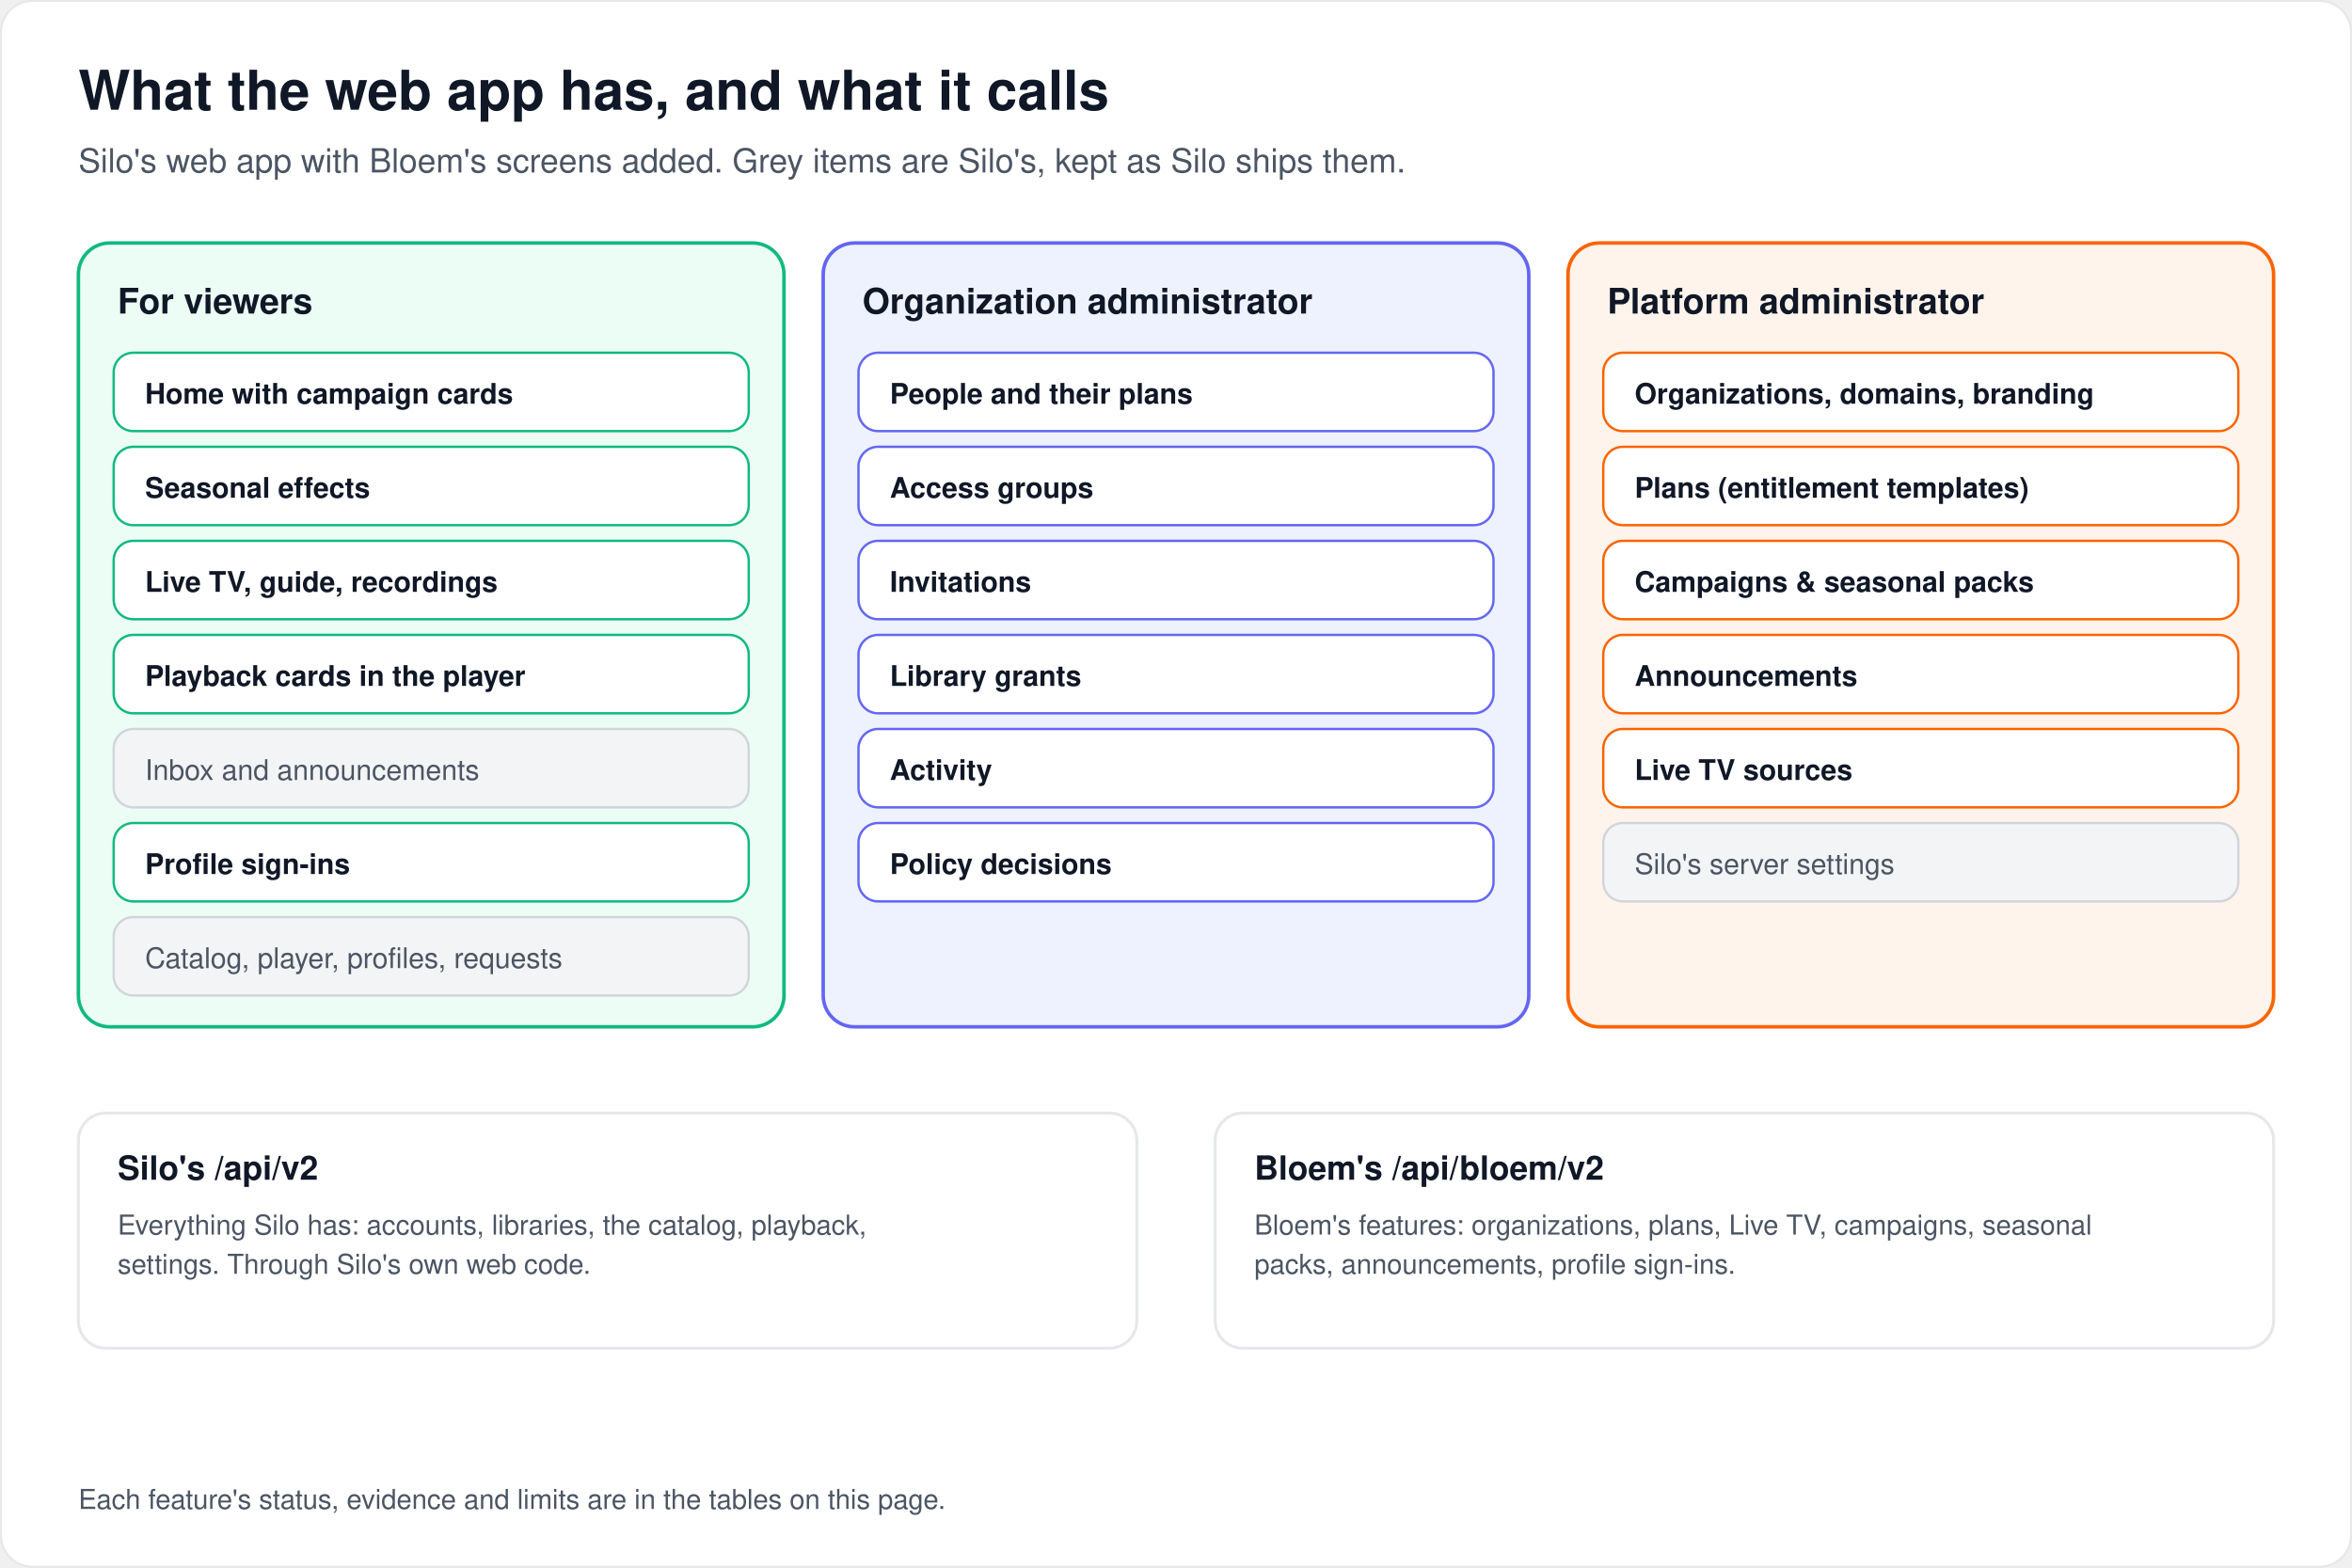
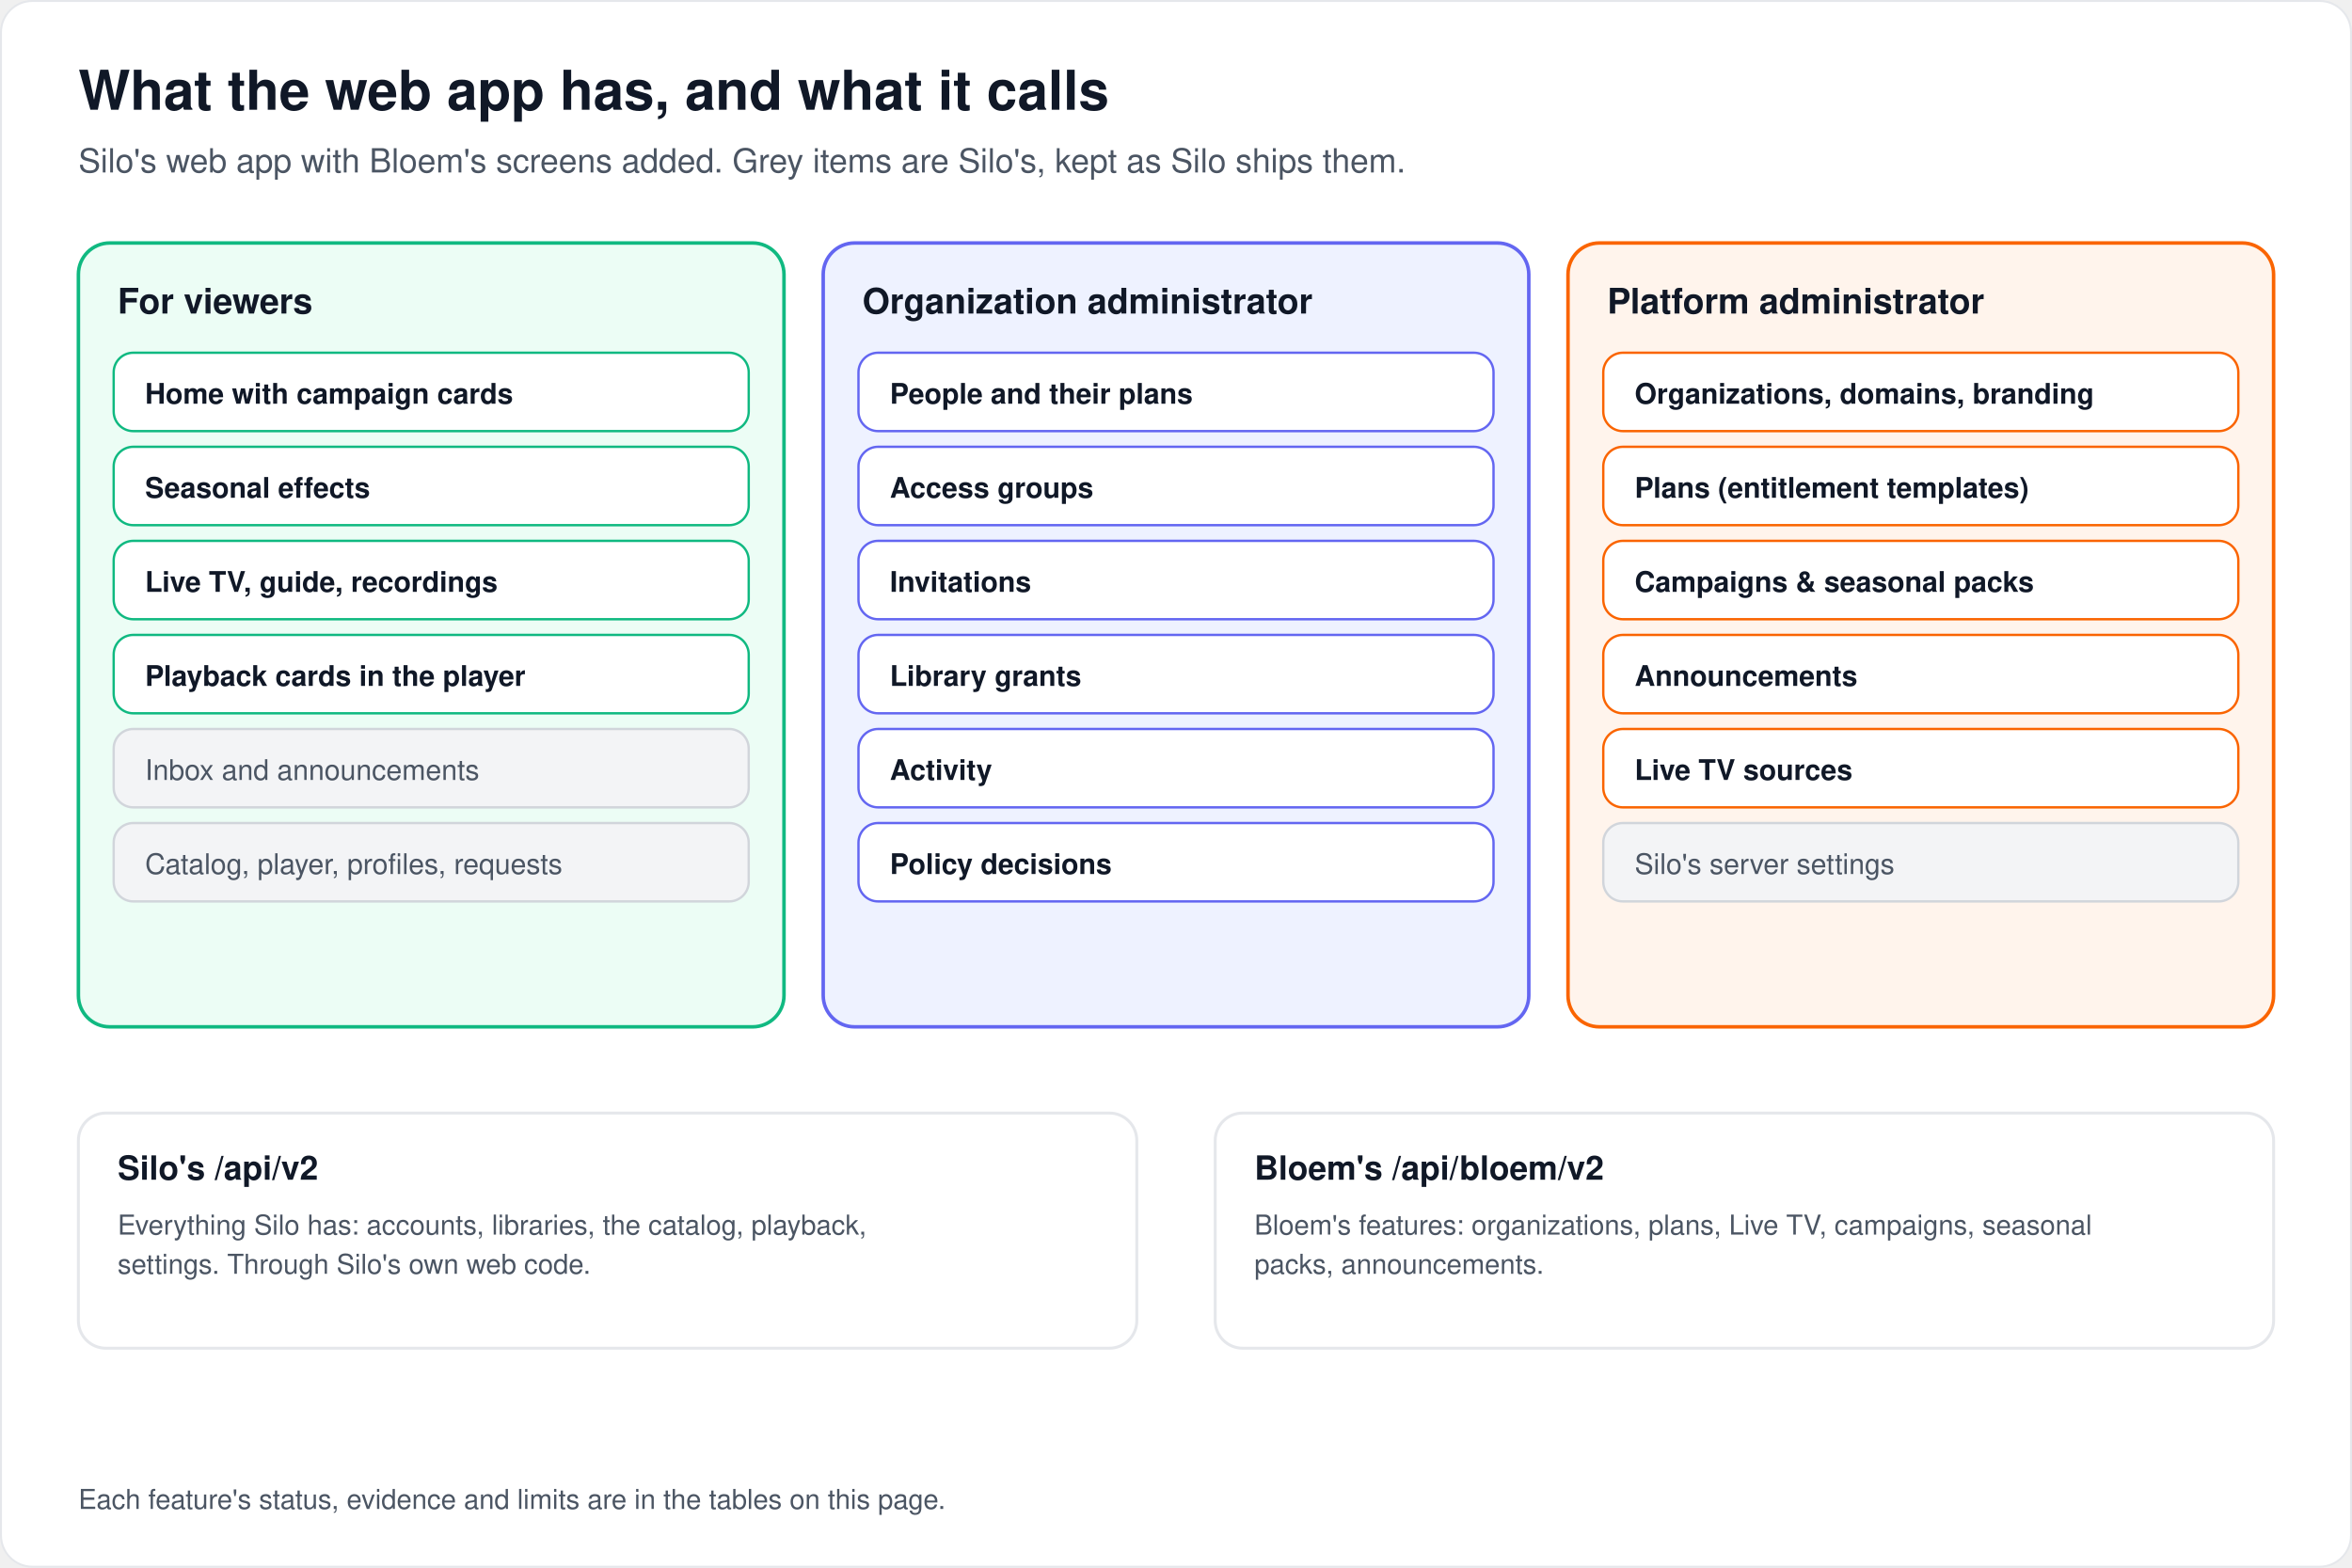
<svg xmlns="http://www.w3.org/2000/svg" width="1200" height="800" viewBox="0 0 1200 800" role="img" aria-labelledby="t d" font-family="'Segoe UI', 'Helvetica Neue', Helvetica, Arial, sans-serif">
  <defs>
    <marker id="arrow" viewBox="0 0 10 10" refX="9" refY="5" markerWidth="8" markerHeight="8" orient="auto-start-reverse">
      <path d="M0,0 L10,5 L0,10 z" fill="#9CA3AF" />
    </marker>
  </defs>
  <rect x="0.5" y="0.5" width="1199" height="799" rx="16" fill="#FFFFFF" stroke="#E5E7EB" />
  <text x="40" y="56" font-size="28" font-weight="700" fill="#101827" text-anchor="start">What the web app has, and what it calls</text>
  <text x="40" y="88" font-size="17" font-weight="normal" fill="#4B5563" text-anchor="start">Silo's web app with Bloem's screens added. Grey items are Silo's, kept as Silo ships them.</text>
  <rect x="40" y="124" width="360" height="400" rx="16" fill="#ECFDF5" stroke="#10B981" stroke-width="1.8" />
  <text x="60" y="160" font-size="18" font-weight="700" fill="#101827" text-anchor="start">For viewers</text>
  <rect x="58" y="180" width="324" height="40" rx="10" fill="#FFFFFF" stroke="#10B981" stroke-width="1.2" />
  <text x="74" y="206" font-size="14.5" font-weight="600" fill="#101827" text-anchor="start">Home with campaign cards</text>
  <rect x="58" y="228" width="324" height="40" rx="10" fill="#FFFFFF" stroke="#10B981" stroke-width="1.2" />
  <text x="74" y="254" font-size="14.5" font-weight="600" fill="#101827" text-anchor="start">Seasonal effects</text>
  <rect x="58" y="276" width="324" height="40" rx="10" fill="#FFFFFF" stroke="#10B981" stroke-width="1.2" />
  <text x="74" y="302" font-size="14.5" font-weight="600" fill="#101827" text-anchor="start">Live TV, guide, recordings</text>
  <rect x="58" y="324" width="324" height="40" rx="10" fill="#FFFFFF" stroke="#10B981" stroke-width="1.2" />
  <text x="74" y="350" font-size="14.5" font-weight="600" fill="#101827" text-anchor="start">Playback cards in the player</text>
  <rect x="58" y="372" width="324" height="40" rx="10" fill="#F3F4F6" stroke="#D1D5DB" stroke-width="1.2" />
  <text x="74" y="398" font-size="14.5" font-weight="normal" fill="#4B5563" text-anchor="start">Inbox and announcements</text>
-   <rect x="58" y="420" width="324" height="40" rx="10" fill="#FFFFFF" stroke="#10B981" stroke-width="1.2" />
-   <text x="74" y="446" font-size="14.5" font-weight="600" fill="#101827" text-anchor="start">Profile sign-ins</text>
-   <rect x="58" y="468" width="324" height="40" rx="10" fill="#F3F4F6" stroke="#D1D5DB" stroke-width="1.2" />
-   <text x="74" y="494" font-size="14.5" font-weight="normal" fill="#4B5563" text-anchor="start">Catalog, player, profiles, requests</text>
+   <rect x="58" y="420" width="324" height="40" rx="10" fill="#F3F4F6" stroke="#D1D5DB" stroke-width="1.2" />
+   <text x="74" y="446" font-size="14.5" font-weight="normal" fill="#4B5563" text-anchor="start">Catalog, player, profiles, requests</text>
  <rect x="420" y="124" width="360" height="400" rx="16" fill="#EEF2FF" stroke="#6366F1" stroke-width="1.8" />
  <text x="440" y="160" font-size="18" font-weight="700" fill="#101827" text-anchor="start">Organization administrator</text>
  <rect x="438" y="180" width="324" height="40" rx="10" fill="#FFFFFF" stroke="#6366F1" stroke-width="1.2" />
  <text x="454" y="206" font-size="14.5" font-weight="600" fill="#101827" text-anchor="start">People and their plans</text>
  <rect x="438" y="228" width="324" height="40" rx="10" fill="#FFFFFF" stroke="#6366F1" stroke-width="1.2" />
  <text x="454" y="254" font-size="14.5" font-weight="600" fill="#101827" text-anchor="start">Access groups</text>
  <rect x="438" y="276" width="324" height="40" rx="10" fill="#FFFFFF" stroke="#6366F1" stroke-width="1.2" />
  <text x="454" y="302" font-size="14.5" font-weight="600" fill="#101827" text-anchor="start">Invitations</text>
  <rect x="438" y="324" width="324" height="40" rx="10" fill="#FFFFFF" stroke="#6366F1" stroke-width="1.2" />
  <text x="454" y="350" font-size="14.5" font-weight="600" fill="#101827" text-anchor="start">Library grants</text>
  <rect x="438" y="372" width="324" height="40" rx="10" fill="#FFFFFF" stroke="#6366F1" stroke-width="1.2" />
  <text x="454" y="398" font-size="14.5" font-weight="600" fill="#101827" text-anchor="start">Activity</text>
  <rect x="438" y="420" width="324" height="40" rx="10" fill="#FFFFFF" stroke="#6366F1" stroke-width="1.2" />
  <text x="454" y="446" font-size="14.5" font-weight="600" fill="#101827" text-anchor="start">Policy decisions</text>
  <rect x="800" y="124" width="360" height="400" rx="16" fill="#FFF4EC" stroke="#FA6400" stroke-width="1.8" />
  <text x="820" y="160" font-size="18" font-weight="700" fill="#101827" text-anchor="start">Platform administrator</text>
  <rect x="818" y="180" width="324" height="40" rx="10" fill="#FFFFFF" stroke="#FA6400" stroke-width="1.2" />
  <text x="834" y="206" font-size="14.5" font-weight="600" fill="#101827" text-anchor="start">Organizations, domains, branding</text>
  <rect x="818" y="228" width="324" height="40" rx="10" fill="#FFFFFF" stroke="#FA6400" stroke-width="1.2" />
  <text x="834" y="254" font-size="14.5" font-weight="600" fill="#101827" text-anchor="start">Plans (entitlement templates)</text>
  <rect x="818" y="276" width="324" height="40" rx="10" fill="#FFFFFF" stroke="#FA6400" stroke-width="1.2" />
  <text x="834" y="302" font-size="14.5" font-weight="600" fill="#101827" text-anchor="start">Campaigns &amp; seasonal packs</text>
  <rect x="818" y="324" width="324" height="40" rx="10" fill="#FFFFFF" stroke="#FA6400" stroke-width="1.2" />
  <text x="834" y="350" font-size="14.5" font-weight="600" fill="#101827" text-anchor="start">Announcements</text>
  <rect x="818" y="372" width="324" height="40" rx="10" fill="#FFFFFF" stroke="#FA6400" stroke-width="1.2" />
  <text x="834" y="398" font-size="14.5" font-weight="600" fill="#101827" text-anchor="start">Live TV sources</text>
  <rect x="818" y="420" width="324" height="40" rx="10" fill="#F3F4F6" stroke="#D1D5DB" stroke-width="1.2" />
  <text x="834" y="446" font-size="14.5" font-weight="normal" fill="#4B5563" text-anchor="start">Silo's server settings</text>
  <rect x="40" y="568" width="540" height="120" rx="14" fill="#FFFFFF" stroke="#E5E7EB" stroke-width="1.5" />
  <text x="60" y="602" font-size="17" font-weight="700" fill="#101827" text-anchor="start">Silo's /api/v2</text>
  <text x="60" y="630" font-size="14" font-weight="normal" fill="#4B5563" text-anchor="start">Everything Silo has: accounts, libraries, the catalog, playback,</text>
  <text x="60" y="650" font-size="14" font-weight="normal" fill="#4B5563" text-anchor="start">settings. Through Silo's own web code.</text>
  <rect x="620" y="568" width="540" height="120" rx="14" fill="#FFFFFF" stroke="#E5E7EB" stroke-width="1.5" />
  <text x="640" y="602" font-size="17" font-weight="700" fill="#101827" text-anchor="start">Bloem's /api/bloem/v2</text>
  <text x="640" y="630" font-size="14" font-weight="normal" fill="#4B5563" text-anchor="start">Bloem's features: organizations, plans, Live TV, campaigns, seasonal</text>
-   <text x="640" y="650" font-size="14" font-weight="normal" fill="#4B5563" text-anchor="start">packs, announcements, profile sign-ins.</text>
+   <text x="640" y="650" font-size="14" font-weight="normal" fill="#4B5563" text-anchor="start">packs, announcements.</text>
  <text x="40" y="770" font-size="14" font-weight="normal" fill="#4B5563" text-anchor="start">Each feature's status, evidence and limits are in the tables on this page.</text>
</svg>
